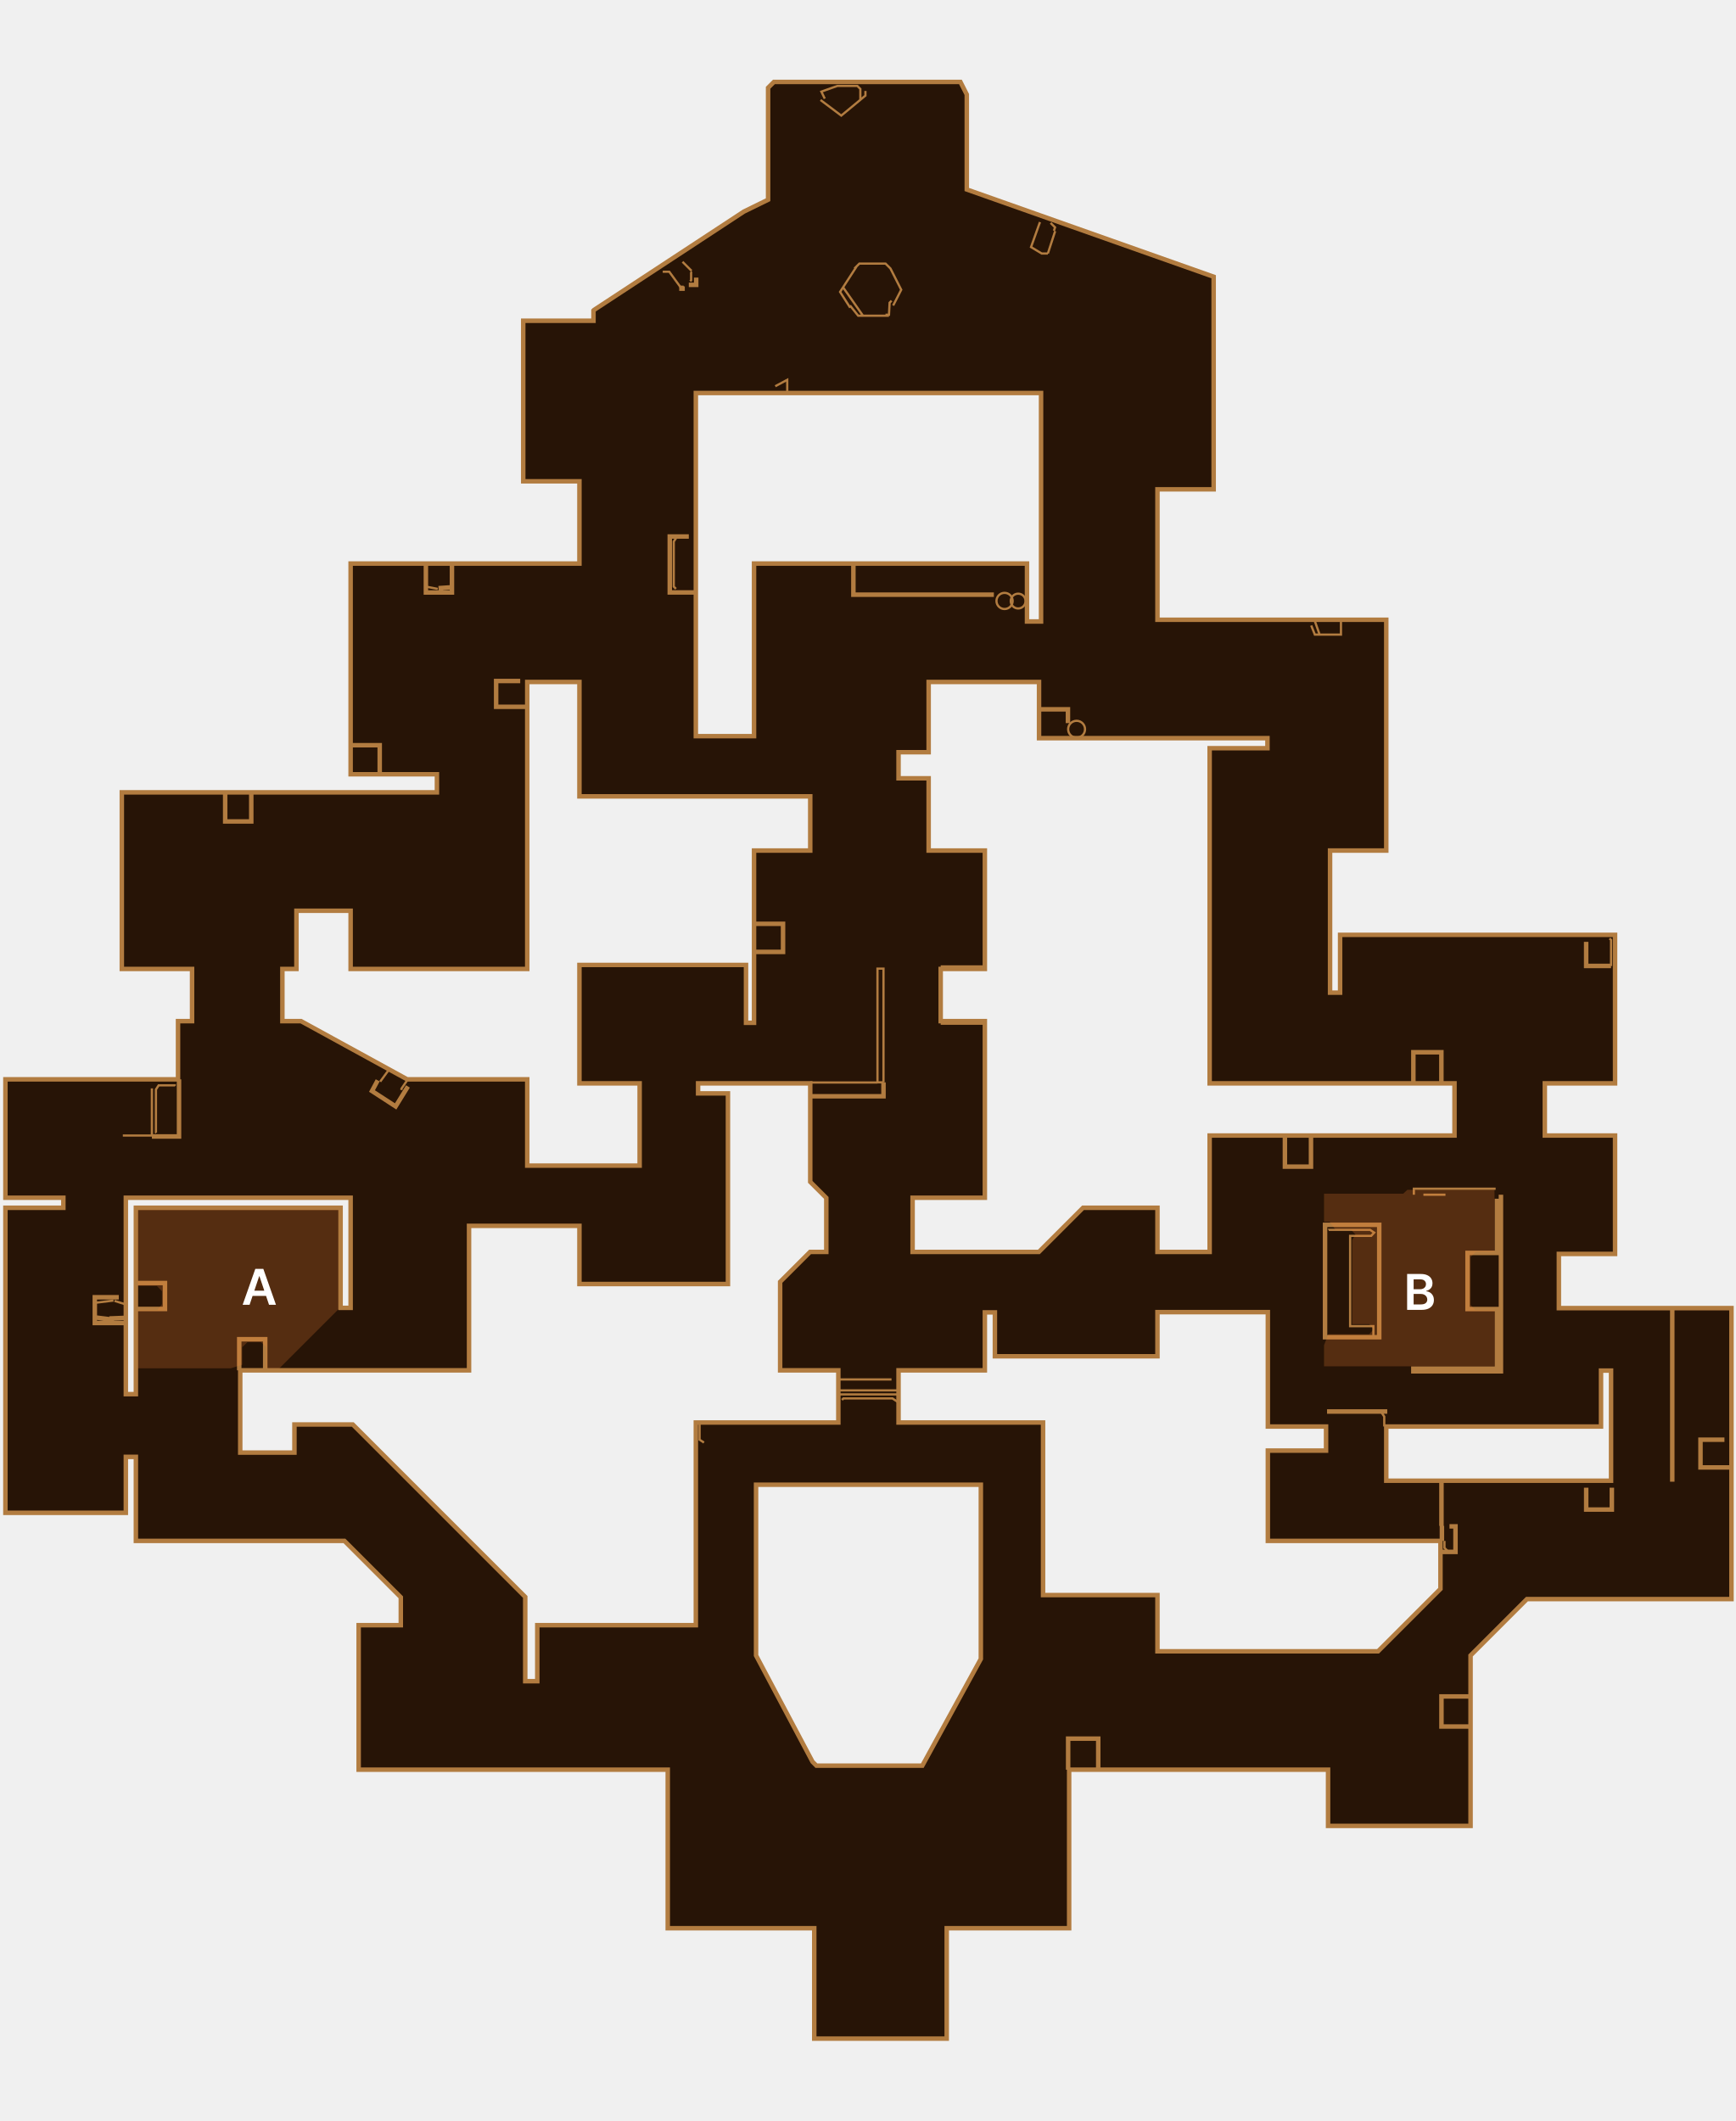
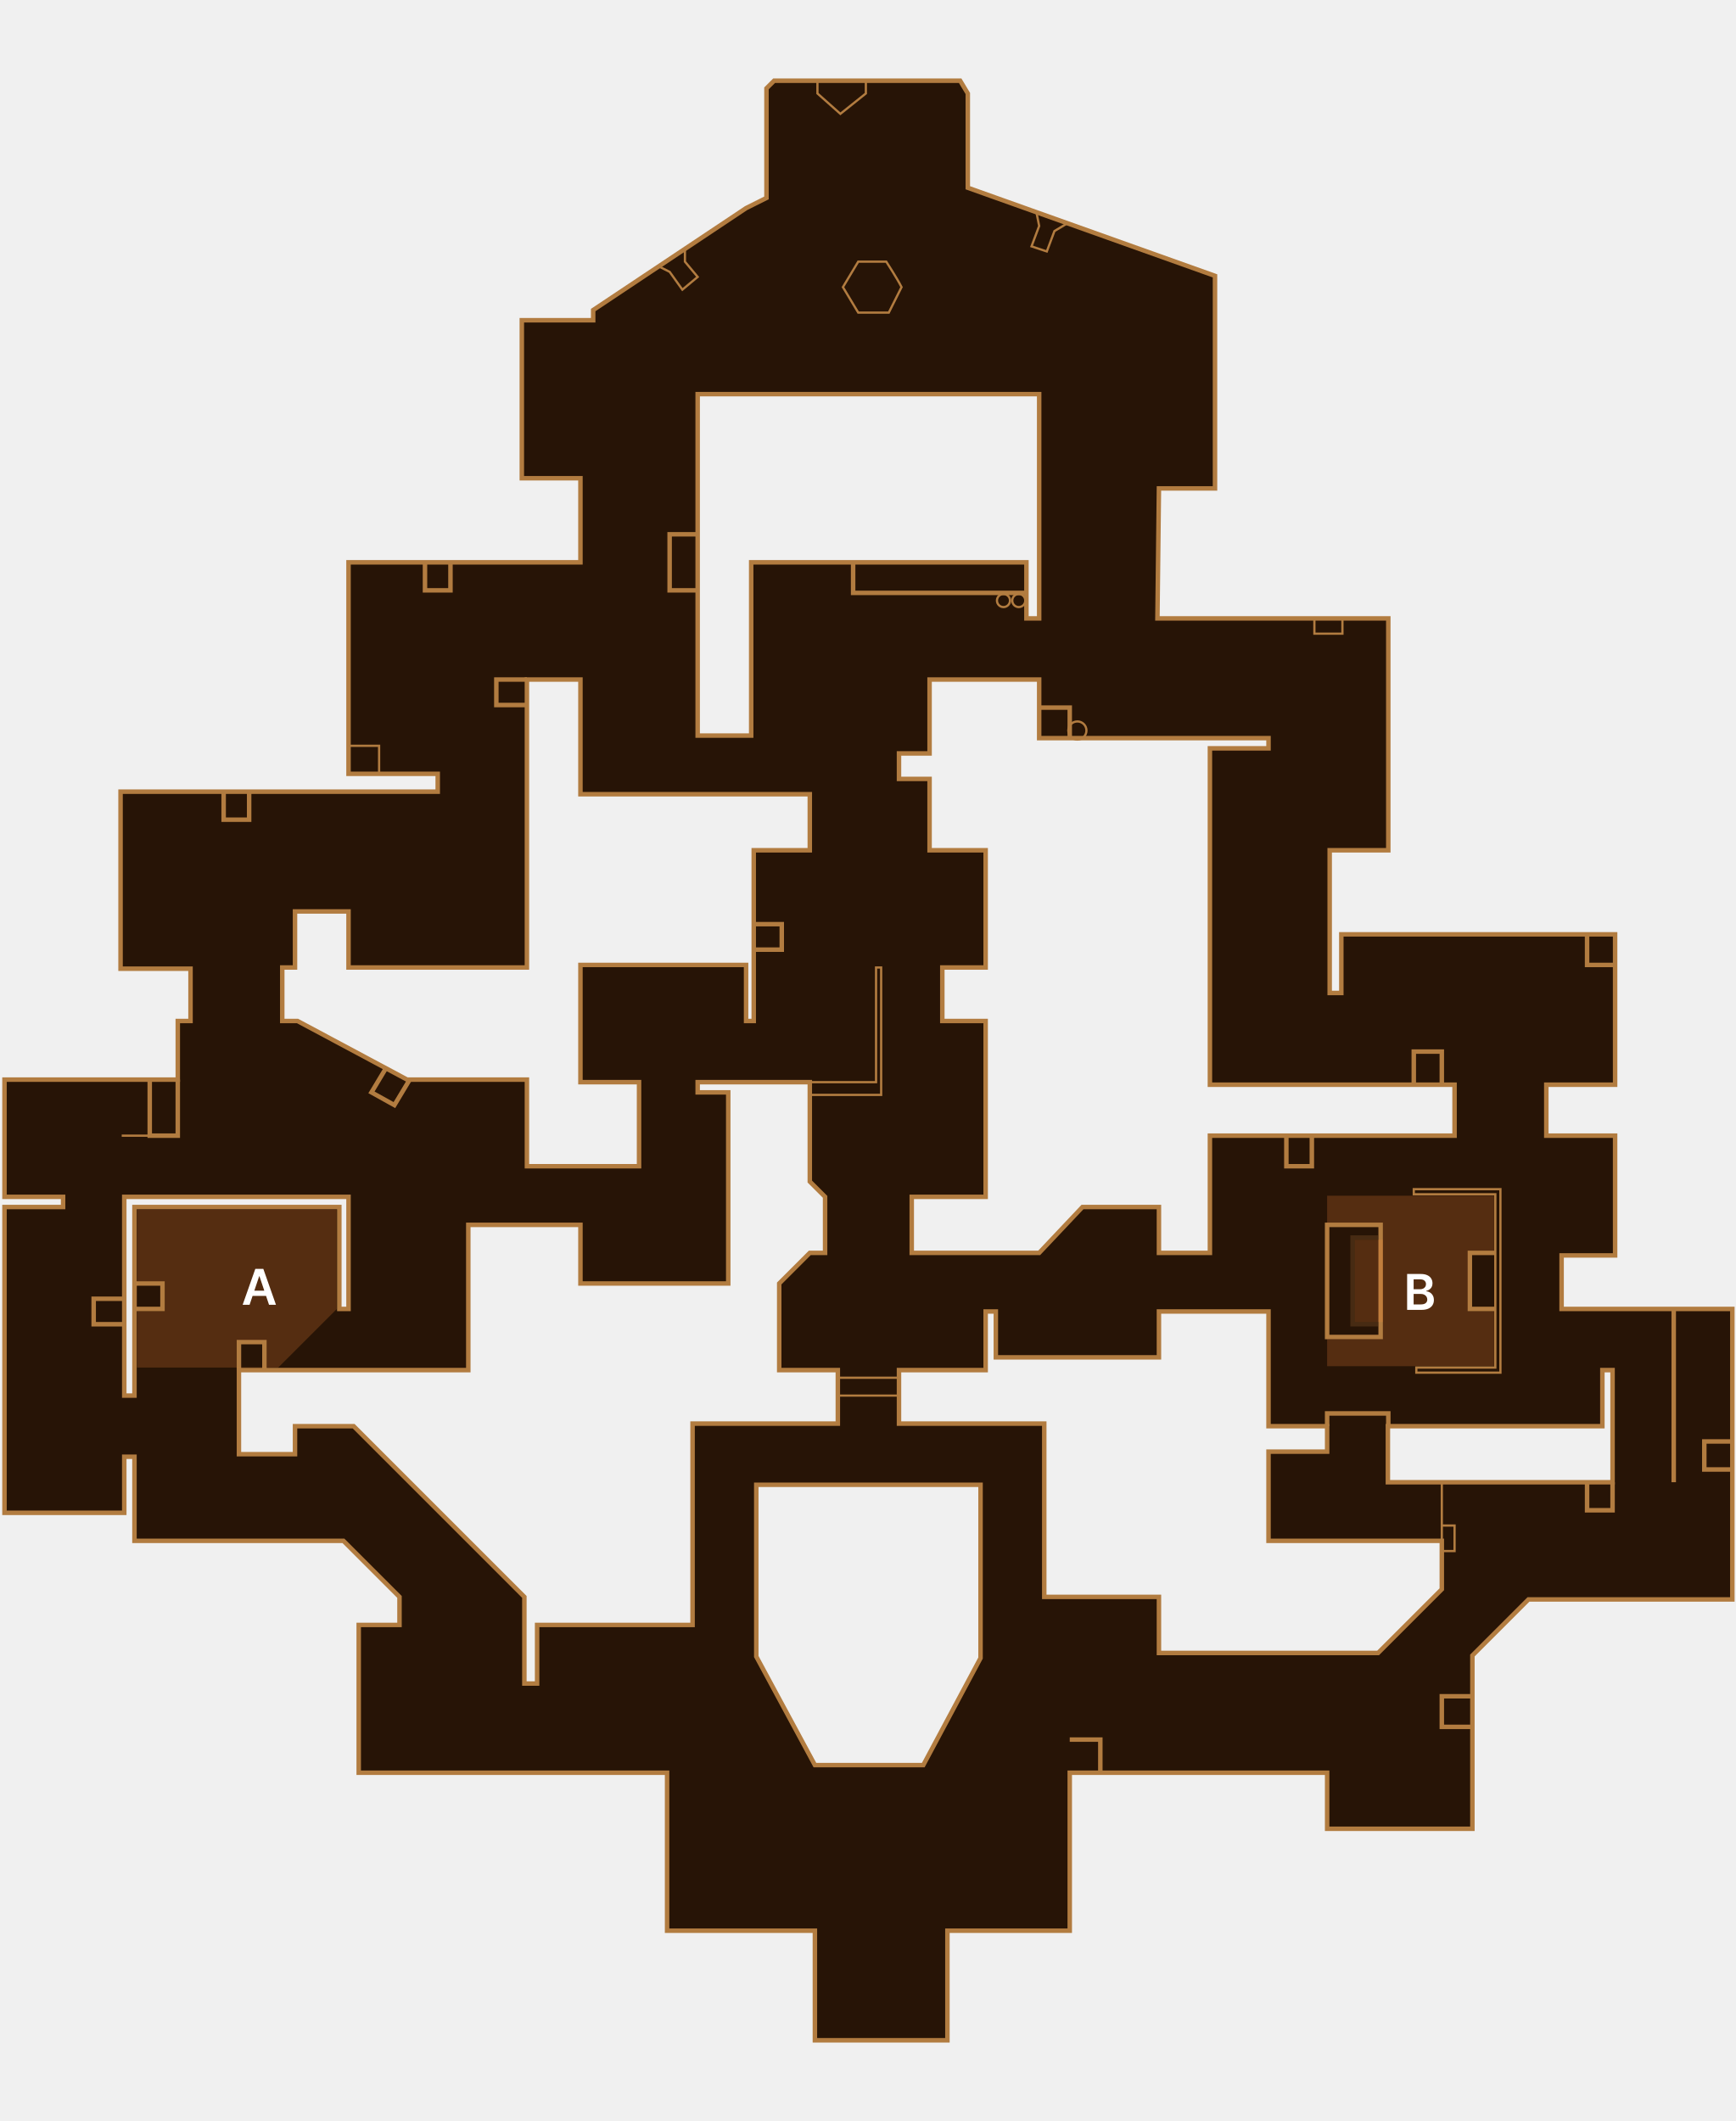
<svg xmlns="http://www.w3.org/2000/svg" width="387" height="473" viewBox="0 0 387 473" fill="none">
-   <path id="Walkable footprint" fill-rule="evenodd" clip-rule="evenodd" d="M340.482 356.614H386.093V291.72H347.605V279.636H360.136V253.231H344.472V241.595H360.136V208.477H298.823V221.366H296.585V189.68H309.116V138.213H258.096V109.122H270.627V61.713L215.58 42.256V21.072L214.159 18.271H172.577L171.273 19.575V44.538L165.876 47.183L132.489 69.103L132.337 69.252V71.529H116.673V107.332H129.204V125.681H78.184V172.673H97.428V176.701H27.164V216.085H42.828V227.721H39.695V240.7H1.206V267.105H14.129V269.343H1.206V337.369H28.059V324.894H30.297V343.635H76.803L89.372 356.204V362.432H79.974V394.655H148.896V430.011H181.566V454.625H211.104V430.011H238.404V394.655H296.137V407.186H327.913V369.183L340.482 356.614ZM78.184 267.105V291.664H75.946V269.343H30.297V310.908H28.059V267.105H78.184ZM53.569 323.943V305.594H104.589V273.371H129.204V286.349H162.322V243.833H155.665V241.595H180.671V263.563L184.252 267.143V279.189H180.633L173.958 285.863V305.594H186.937V317.23H155.161V362.432H119.805V374.918H117.12V356.128L78.67 317.677H65.653V323.943H53.569ZM117.568 259.944V240.7H90.804L67.124 227.721H62.967V216.085H66.1V203.106H78.184V216.085H117.568V152.086H129.204V177.596H180.671V189.68H168.14V228.094H166.35V215.19H129.204V241.595H142.63V259.944H117.568ZM168.14 164.17H155.161V87.64H232.139V138.596H229.006V125.681H168.14V164.17ZM205.663 393.76H182.052L181.175 392.882L168.588 369.182V331.104H218.712V369.95L205.663 393.76ZM258.096 269.343H241.499L231.653 279.189H203.496V267.105H219.607V227.721H209.761V216.085H219.607V189.68H207.076V173.568H200.363V167.75H207.076V152.086H231.691V164.618H282.621V166.855H269.732V241.595H324.333V253.231H269.732V279.189H258.096V269.343ZM200.363 317.23V305.594H219.607V292.671H221.845V302.461H258.096V292.615H282.711V318.125H295.69V323.495H282.711V343.635H321.2V354.337L307.287 368.25H258.096V355.718H232.586V317.23H200.363ZM357.003 305.65H359.241V330.208H309.116V318.125H357.003V305.65Z" fill="#271406" />
-   <path id="Wall outlines" d="M340.482 356.614H386.093V291.72H347.605V279.636H360.136V253.231H344.472V241.595H360.136V208.477H298.823V221.366H296.585V189.68H309.116V138.213H258.096V109.122H270.627V61.713L215.58 42.256V21.072L214.159 18.271H172.577L171.273 19.575V44.538L165.876 47.183L132.489 69.103L132.337 69.252V71.529H116.673V107.332H129.204V125.681H78.184V172.673H97.428V176.701H27.164V216.085H42.828V227.721H39.695V240.7H1.206V267.105H14.129V269.343H1.206V337.369H28.059V324.894H30.297V343.635H76.803L89.372 356.204V362.432H79.974V394.655H148.896V430.011H181.566V454.625H211.104V430.011H238.404V394.655H296.137V407.186H327.913V369.183L340.482 356.614ZM78.184 267.105V291.664H75.946V269.343H30.297V310.908H28.059V267.105H78.184ZM53.569 323.943V305.594H104.589V273.371H129.204V286.349H162.322V243.833H155.665V241.595H180.671V263.563L184.252 267.143V279.189H180.633L173.958 285.863V305.594H186.937V317.23H155.161V362.432H119.805V374.918H117.12V356.128L78.67 317.677H65.653V323.943H53.569ZM117.568 259.944V240.7H90.804L67.124 227.721H62.967V216.085H66.1V203.106H78.184V216.085H117.568V152.086H129.204V177.596H180.671V189.68H168.14V228.094H166.35V215.19H129.204V241.595H142.63V259.944H117.568ZM168.14 164.17H155.161V87.64H232.139V138.596H229.006V125.681H168.14V164.17ZM205.663 393.76H182.052L181.175 392.882L168.588 369.182V331.104H218.712V369.95L205.663 393.76ZM258.096 269.343H241.499L231.653 279.189H203.496V267.105H219.607V227.721H209.761V216.085H219.607V189.68H207.076V173.568H200.363V167.75H207.076V152.086H231.691V164.618H282.621V166.855H269.732V241.595H324.333V253.231H269.732V279.189H258.096V269.343ZM200.363 317.23V305.594H219.607V292.671H221.845V302.461H258.096V292.615H282.711V318.125H295.69V323.495H282.711V343.635H321.2V354.337L307.287 368.25H258.096V355.718H232.586V317.23H200.363ZM357.003 305.65H359.241V330.208H309.116V318.125H357.003V305.65ZM219.607 215.771H209.761M321.423 330.208V340.278M372.891 291.72V330.432M309.34 314.778H295.914M219.607 228.038H209.761M321.527 340.278V343.635" stroke="#B27C40" />
-   <path id="Map details" d="M244.891 394.655V387.724H238.18V394.655M116.001 151.871H110.631V157.625H117.568M53.345 305.594V298.657H59.136V305.594M286.515 253.231V260.166H292.331V253.231M221.621 132.618H190.293V125.681M168.14 212.281H174.608V206.018H168.14M384.527 321.063H379.184V327.247H386.093M321.406 241.595V234.66H315.16V241.595M84.673 172.673V166.184H78.184M151.954 63.697V64.368H152.7M26.493 289.298H21.14V295.038H28.059M359.417 331.775V336.646H353.699V331.775M353.691 210.043V215.412H359.241M50.212 176.701V183.188H56.028V176.701M231.691 158.182H238.137V161.261M94.967 125.681V132.132H100.779V125.681M323.214 340.39H324.555V346.085H321.2M333.808 267.329V279.412H327.242V291.926H333.808V305.224H315.158V305.817H334.688V266.434M180.671 244.474H197.007V241.371M327.913 385.032H321.423V378.319H327.913M153.595 63.525H155.243V61.906M90.964 242.282L88.222 246.735L82.949 243.308L84.225 240.923M33.868 253.438H39.918V240.7M30.297 291.912H36.786V286.125H30.297M155.161 132.12H149.346V119.641H153.595M295.466 273.147H307.55V298.209H295.466V273.147ZM24.216 295.038L24.334 294.183L21.14 293.789M28.059 293.886L24.897 294.012L24.931 295.038M100.779 130.963L98.28 131.129L98.334 132.132" stroke="#B27C40" />
-   <path id="Wall details" d="M200.363 310.964H186.937M292.381 139.491L293.192 141.518H299.015V138.213M322.319 266.434H317.396M233.659 56.536H232.298L229.907 55.101L231.896 49.528M233.659 56.536L235.283 51.544M151.954 64.327L149.237 60.6H147.777M333.507 265.091H315.27V266.434M198.797 307.625H186.937M180.671 241.409H195.664M152.195 58.383L154.209 60.397M27.388 253.231H33.868M175.542 87.64V84.705L172.871 86.134M197.007 241.371H195.664M197.007 241.371V216.01H195.664V241.371M192.979 20.285V21.321L187.592 25.78L182.964 22.299M199.162 68.13L200.96 64.621L198.559 59.879L197.466 58.786H191.624L190.741 59.669L190.819 59.72L187.326 65.096L189.453 68.423L189.68 68.305L191.364 70.41H198.218M33.868 253.438V242.714M322.996 346.085L322.095 345.184V343.635M307.925 314.778L308.668 315.91V318.125M156.975 321.705L155.993 321.061V317.23M187.742 312.189L188.073 311.859H198.997L200.363 312.756M200.363 310.069H186.937M296.272 274.298L296.293 274.266H305.513L306.42 274.888L305.748 275.608H301.06V295.748H306.247V298.209M21.14 290.545L25.308 290.031M25.533 290.103L28.059 290.912M34.862 252.632L34.772 252.543V242.961L35.375 242.042H39.007L39.112 242.148M84.774 241.217L86.767 238.487M90.897 240.75L89.522 242.786V243.088M358.911 209.282L359.241 209.613V215.19H359.017M294.256 141.518L293.084 138.213M150.736 131.314L150.238 130.817V120.782L150.987 119.641M97.615 131.327L94.967 130.818M192.438 70.41L187.992 64.07M198.806 67.059L198.369 67.505L198.23 70.186H197.454M153.982 60.624L154.107 60.728V62.505L153.891 62.719M234.27 49.716L235.257 50.703L235.009 51.455M183.914 22.006L183.152 20.429L186.714 19.166H191.171L191.845 19.839V22.26" stroke="#B27C40" stroke-width="0.5" />
-   <circle id="Detail circle 01" cx="224.002" cy="134.013" r="1.803" stroke="#B27C40" stroke-width="0.5" />
-   <circle id="Detail circle 02" cx="240.065" cy="162.626" r="1.883" stroke="#B27C40" stroke-width="0.5" />
-   <circle id="Detail circle 03" cx="227.036" cy="134.042" r="1.651" stroke="#B27C40" stroke-width="0.5" />
-   <path id="Site overlay 01" fill-rule="evenodd" d="M59.387 305.146V300.363L58.213 299.328H55.171L54.017 300.436V304.334L51.436 305.146H30.744V292.167H35.051L36.115 290.847V287.938L34.973 286.797H30.746V269.79H75.499V291.943L62.297 305.146H59.387Z" fill="#F08234" fill-opacity="0.23" />
-   <path id="Site overlay 02" fill-rule="evenodd" d="M295.242 304.699V299.981L296.199 297.538H305.308L306.343 296.419L305.308 295.3H301.508V276.539L302.27 275.335L301.28 274.266H297.804L296.496 272.473H295.242V266.21H312.893L313.821 265.335H333.255V279.189H329.054L327.913 280.33V290.994L328.948 292.167H333.283V304.699H295.242Z" fill="#F08234" fill-opacity="0.23" />
+   <path d="M181.71 430.564H148.75V395.332H79.989V362.372H89.081V356.121L76.58 343.619H29.981V324.866H27.708V337.368H1V269.176H14.07V266.902H1V240.762H39.642V227.691H42.483V216.028H26.882V176.548H97.606V172.57H77.716V125.403H129.429V106.65H116.358V71.417H132.271V69.144L166.366 46.413L170.912 44.141V19.705L172.617 18H214.102L215.806 20.842V41.867L270.928 61.52V108.923H258.426L258.09 137.905H309.57V189.617H296.5V221.44H299.094V208.37H360.146V241.898H344.804V253.264H360.146V279.973H348.213V291.906H386.287V356.689H340.825L328.323 369.191V407.834H295.932V395.332H238.537V430.564H211.26V455H181.71V430.564ZM167.503 164.046V125.403H228.876V137.905H231.718V87.897H155.569V164.046H167.503ZM269.792 279.404V253.264H324.346V241.898H269.792V166.887H282.862V164.614H231.718V151.544H207.282V168.023H200.463V173.706H207.282V189.618H219.784V215.758H210.123V227.691H219.784V266.902H203.304V279.404H231.718L241.378 269.176H258.426V279.404H269.792ZM142.499 260.083V241.33H129.429V215.189H166.366V227.691H168.071V189.618H180.573V177.116H129.429V151.544H117.495V215.758H77.716V203.256H65.782V215.758H62.941V227.691H66.351L90.786 240.762H117.495V260.083H142.499ZM119.768 375.442V362.372H154.433V317.479H186.824V305.545H173.754V286.224L180.573 279.404H183.982V266.902L180.573 263.493V241.33H155.569V243.604H162.389V286.224H129.429V273.153H104.425V305.545H53.28V324.298H65.782V318.047H78.853L116.927 356.121V375.442H119.768ZM29.981 311.228V269.176H75.667V291.906H77.716V266.902H27.708V311.228H29.981ZM307.297 368.623L321.504 354.416V343.619H282.862V323.729H295.932V318.047H282.862V292.475H258.426V302.703H222.057V292.475H219.784V305.545H200.463V317.479H232.854V356.121H258.426V368.623H307.297ZM359.578 330.549V305.545H357.306V318.047H309.477V330.549H359.578ZM205.881 393.627L218.647 369.76V331.117H168.64V369.417L181.71 393.627H205.881Z" fill="#271406" />
+   <path d="M181.71 430.564H182.21V430.064H181.71V430.564ZM148.75 430.564V431.064H148.25V430.564H148.75ZM148.75 395.332H149.25V394.832H148.75V395.332ZM79.989 395.332V395.832H79.489V395.332H79.989ZM79.989 362.372H79.489V361.872H79.989V362.372ZM89.081 362.372V362.872H89.581V362.372H89.081ZM89.081 356.121H89.581V355.914L89.435 355.767L89.081 356.121ZM76.58 343.619L76.934 343.265L76.787 343.119H76.58V343.619ZM29.981 343.619H29.481V344.119H29.981V343.619ZM29.981 324.866H30.481V324.366H29.981V324.866ZM27.708 324.866V324.366H27.208V324.866H27.708ZM27.708 337.368V337.868H28.208V337.368H27.708ZM1 337.368H0.5V337.868H1V337.368ZM1 269.176V268.676H0.5V269.176H1ZM14.07 269.176V269.676H14.57V269.176H14.07ZM14.07 266.902H14.57V266.402H14.07V266.902ZM1 266.902H0.5V267.402H1V266.902ZM1 240.762V240.262H0.5V240.762H1ZM39.642 240.762V241.262H40.142V240.762H39.642ZM39.642 227.691V227.191H39.142V227.691H39.642ZM42.483 227.691V228.191H42.983V227.691H42.483ZM42.483 216.028H42.983V215.528H42.483V216.028ZM26.882 216.028H26.382V216.528H26.882V216.028ZM26.882 176.548V176.048H26.382V176.548H26.882ZM97.606 176.548V177.048H98.106V176.548H97.606ZM97.606 172.57H98.106V172.07H97.606V172.57ZM77.716 172.57V173.07H77.216V172.57H77.716ZM77.716 125.403V124.903H77.216V125.403H77.716ZM129.429 125.403V125.903H129.929V125.403H129.429ZM129.429 106.65H129.929V106.15H129.429V106.65ZM116.358 106.65H115.858V107.15H116.358V106.65ZM116.358 71.417V70.917H115.858V71.417H116.358ZM132.271 71.417V71.917H132.771V71.417H132.271ZM132.271 69.144L131.993 68.728L131.771 68.877V69.144H132.271ZM166.366 46.413L166.143 45.966L166.115 45.98L166.089 45.997L166.366 46.413ZM170.912 44.141L171.136 44.588L171.412 44.45V44.141H170.912ZM170.912 19.705L170.559 19.352L170.412 19.498V19.705H170.912ZM172.617 18V17.5H172.41L172.264 17.646L172.617 18ZM214.102 18L214.53 17.743L214.385 17.5H214.102V18ZM215.806 20.842H216.306V20.703L216.234 20.585L215.806 20.842ZM215.806 41.867H215.306V42.22L215.638 42.338L215.806 41.867ZM270.928 61.52H271.428V61.167L271.096 61.049L270.928 61.52ZM270.928 108.923V109.423H271.428V108.923H270.928ZM258.426 108.923V108.423H257.932L257.926 108.917L258.426 108.923ZM258.09 137.905L257.59 137.899L257.584 138.405H258.09V137.905ZM309.57 137.905H310.07V137.405H309.57V137.905ZM309.57 189.617V190.117H310.07V189.617H309.57ZM296.5 189.617V189.117H296V189.617H296.5ZM296.5 221.44H296V221.94H296.5V221.44ZM299.094 221.44V221.94H299.594V221.44H299.094ZM299.094 208.37V207.87H298.594V208.37H299.094ZM360.146 208.37H360.646V207.87H360.146V208.37ZM360.146 241.898V242.398H360.646V241.898H360.146ZM344.804 241.898V241.398H344.304V241.898H344.804ZM344.804 253.264H344.304V253.764H344.804V253.264ZM360.146 253.264H360.646V252.764H360.146V253.264ZM360.146 279.973V280.473H360.646V279.973H360.146ZM348.213 279.973V279.473H347.713V279.973H348.213ZM348.213 291.906H347.713V292.406H348.213V291.906ZM386.287 291.906H386.787V291.406H386.287V291.906ZM386.287 356.689V357.189H386.787V356.689H386.287ZM340.825 356.689V356.189H340.618L340.471 356.335L340.825 356.689ZM328.323 369.191L327.969 368.837L327.823 368.984V369.191H328.323ZM328.323 407.834H328.823V408.334H328.323V407.834ZM295.932 407.834H295.432V408.334H295.932V407.834ZM295.932 395.332H296.432V394.832H295.932V395.332ZM238.537 395.332V394.832H238.037V395.332H238.537ZM238.537 430.564H239.037V431.064H238.537V430.564ZM211.26 430.564V430.064H210.76V430.564H211.26ZM211.26 455V455.5H211.76V455H211.26ZM181.71 455H181.21V455.5H181.71V455ZM167.503 164.046V164.546H168.003V164.046H167.503ZM167.503 125.403V124.903H167.003V125.403H167.503ZM228.876 125.403V124.903H229.376V125.403H228.876ZM228.876 137.905H228.376V138.405H228.876V137.905ZM231.718 137.905V138.405H232.218V137.905H231.718ZM231.718 87.897H232.218V87.397H231.718V87.897ZM155.569 87.897V87.397H155.069V87.897H155.569ZM155.569 164.046H155.069V164.546H155.569V164.046ZM269.792 279.404V279.904H270.292V279.404H269.792ZM269.792 253.264V252.764H269.292V253.264H269.792ZM324.346 253.264V253.764H324.846V253.264H324.346ZM324.346 241.898H324.846V241.398H324.346V241.898ZM269.792 241.898H269.292V242.398H269.792V241.898ZM269.792 166.887V166.387H269.292V166.887H269.792ZM282.862 166.887V167.387H283.362V166.887H282.862ZM282.862 164.614H283.362V164.114H282.862V164.614ZM231.718 164.614H231.218V165.114H231.718V164.614ZM231.718 151.544H232.218V151.044H231.718V151.544ZM207.282 151.544V151.044H206.782V151.544H207.282ZM207.282 168.023H207.782V168.523H207.282V168.023ZM200.463 168.023V167.523H199.963V168.023H200.463ZM200.463 173.706H199.963V174.206H200.463V173.706ZM207.282 173.706V173.206H207.782V173.706H207.282ZM207.282 189.618H206.782V190.118H207.282V189.618ZM219.784 189.618H220.284V189.118H219.784V189.618ZM219.784 215.758V216.258H220.284V215.758H219.784ZM210.123 215.758V215.258H209.623V215.758H210.123ZM210.123 227.691H209.623V228.191H210.123V227.691ZM219.784 227.691H220.284V227.191H219.784V227.691ZM219.784 266.902V267.402H220.284V266.902H219.784ZM203.304 266.902V266.402H202.804V266.902H203.304ZM203.304 279.404H202.804V279.904H203.304V279.404ZM231.718 279.404V279.904H231.933L232.081 279.748L231.718 279.404ZM241.378 269.176V268.676H241.162L241.014 268.832L241.378 269.176ZM258.426 269.176H258.926V268.676H258.426V269.176ZM258.426 279.404H257.926V279.904H258.426V279.404ZM142.499 260.083V260.583H142.999V260.083H142.499ZM142.499 241.33H142.999V240.83H142.499V241.33ZM129.429 241.33H128.929V241.83H129.429V241.33ZM129.429 215.189V214.689H128.929V215.189H129.429ZM166.366 215.189H166.866V214.689H166.366V215.189ZM166.366 227.691H165.866V228.191H166.366V227.691ZM168.071 227.691V228.191H168.571V227.691H168.071ZM168.071 189.618V189.118H167.571V189.618H168.071ZM180.573 189.618V190.118H181.073V189.618H180.573ZM180.573 177.116H181.073V176.616H180.573V177.116ZM129.429 177.116H128.929V177.616H129.429V177.116ZM129.429 151.544H129.929V151.044H129.429V151.544ZM117.495 151.544V151.044H116.995V151.544H117.495ZM117.495 215.758V216.258H117.995V215.758H117.495ZM77.716 215.758H77.216V216.258H77.716V215.758ZM77.716 203.256H78.216V202.756H77.716V203.256ZM65.782 203.256V202.756H65.282V203.256H65.782ZM65.782 215.758V216.258H66.282V215.758H65.782ZM62.941 215.758V215.258H62.441V215.758H62.941ZM62.941 227.691H62.441V228.191H62.941V227.691ZM66.351 227.691L66.586 227.251L66.476 227.191H66.351V227.691ZM90.786 240.762L90.55 241.203L90.661 241.262H90.786V240.762ZM117.495 240.762H117.995V240.262H117.495V240.762ZM117.495 260.083H116.995V260.583H117.495V260.083ZM119.768 375.442V375.942H120.268V375.442H119.768ZM119.768 362.372H119.268V361.872H119.768V362.372ZM154.433 362.372V362.872H154.933V362.372H154.433ZM154.433 317.479V316.979H153.933V317.479H154.433ZM186.824 317.479V317.979H187.324V317.479H186.824ZM186.824 305.545H187.324V305.045H186.824V305.545ZM173.754 305.545H173.254V306.045H173.754V305.545ZM173.754 286.224H173.254V286.017L173.4 285.87L173.754 286.224ZM180.573 279.404L180.219 279.05L180.366 278.904H180.573V279.404ZM183.982 279.404V279.904H184.482V279.404H183.982ZM183.982 266.902H184.482V266.695L184.336 266.548L183.982 266.902ZM180.573 263.493L180.219 263.847L180.073 263.7V263.493H180.573ZM180.573 241.33H181.073V240.83H180.573V241.33ZM155.569 241.33V240.83H155.069V241.33H155.569ZM155.569 243.604H155.069V244.104H155.569V243.604ZM162.389 243.604H162.889V243.104H162.389V243.604ZM162.389 286.224V286.724H162.889V286.224H162.389ZM129.429 286.224H128.929V286.724H129.429V286.224ZM129.429 273.153H129.929V272.653H129.429V273.153ZM104.425 273.153V272.653H103.925V273.153H104.425ZM104.425 305.545V306.045H104.925V305.545H104.425ZM53.28 305.545V305.045H52.78V305.545H53.28ZM53.28 324.298H52.78V324.798H53.28V324.298ZM65.782 324.298V324.798H66.282V324.298H65.782ZM65.782 318.047H65.282V317.547H65.782V318.047ZM78.853 318.047V317.547H79.06L79.207 317.693L78.853 318.047ZM116.927 356.121L117.281 355.767L117.427 355.914V356.121H116.927ZM116.927 375.442H116.427V375.942H116.927V375.442ZM29.981 311.228V311.728H30.481V311.228H29.981ZM29.981 269.176V268.676H29.481V269.176H29.981ZM75.667 269.176H76.167V268.676H75.667V269.176ZM75.667 291.906H75.167V292.406H75.667V291.906ZM77.716 291.906V292.406H78.216V291.906H77.716ZM77.716 266.902H78.216V266.402H77.716V266.902ZM27.708 266.902V266.402H27.208V266.902H27.708ZM27.708 311.228H27.208V311.728H27.708V311.228ZM307.297 368.623V369.123H307.504L307.651 368.977L307.297 368.623ZM321.504 354.416L321.858 354.77L322.004 354.623V354.416H321.504ZM321.504 343.619H322.004V343.119H321.504V343.619ZM282.862 343.619H282.362V344.119H282.862V343.619ZM282.862 323.729V323.229H282.362V323.729H282.862ZM295.932 323.729V324.229H296.432V323.729H295.932ZM295.932 318.047H296.432V317.547H295.932V318.047ZM282.862 318.047H282.362V318.547H282.862V318.047ZM282.862 292.475H283.362V291.975H282.862V292.475ZM258.426 292.475V291.975H257.926V292.475H258.426ZM258.426 302.703V303.203H258.926V302.703H258.426ZM222.057 302.703H221.557V303.203H222.057V302.703ZM222.057 292.475H222.557V291.975H222.057V292.475ZM219.784 292.475V291.975H219.284V292.475H219.784ZM219.784 305.545V306.045H220.284V305.545H219.784ZM200.463 305.545V305.045H199.963V305.545H200.463ZM200.463 317.479H199.963V317.979H200.463V317.479ZM232.854 317.479H233.354V316.979H232.854V317.479ZM232.854 356.121H232.354V356.621H232.854V356.121ZM258.426 356.121H258.926V355.621H258.426V356.121ZM258.426 368.623H257.926V369.123H258.426V368.623ZM359.578 330.549V331.049H360.078V330.549H359.578ZM359.578 305.545H360.078V305.045H359.578V305.545ZM357.306 305.545V305.045H356.806V305.545H357.306ZM357.306 318.047V318.547H357.806V318.047H357.306ZM309.477 318.047V317.547H308.977V318.047H309.477ZM309.477 330.549H308.977V331.049H309.477V330.549ZM205.881 393.627V394.127H206.18L206.322 393.863L205.881 393.627ZM218.647 369.76L219.088 369.996L219.147 369.885V369.76H218.647ZM218.647 331.117H219.147V330.617H218.647V331.117ZM168.64 331.117V330.617H168.14V331.117H168.64ZM168.64 369.417H168.14V369.543L168.2 369.655L168.64 369.417ZM181.71 393.627L181.27 393.864L181.412 394.127H181.71V393.627ZM181.71 430.564V430.064H148.75V430.564V431.064H181.71V430.564ZM148.75 430.564H149.25V395.332H148.75H148.25V430.564H148.75ZM148.75 395.332V394.832H79.989V395.332V395.832H148.75V395.332ZM79.989 395.332H80.489V362.372H79.989H79.489V395.332H79.989ZM79.989 362.372V362.872H89.081V362.372V361.872H79.989V362.372ZM89.081 362.372H89.581V356.121H89.081H88.581V362.372H89.081ZM89.081 356.121L89.435 355.767L76.934 343.265L76.58 343.619L76.226 343.973L88.727 356.475L89.081 356.121ZM76.58 343.619V343.119H29.981V343.619V344.119H76.58V343.619ZM29.981 343.619H30.481V324.866H29.981H29.481V343.619H29.981ZM29.981 324.866V324.366H27.708V324.866V325.366H29.981V324.866ZM27.708 324.866H27.208V337.368H27.708H28.208V324.866H27.708ZM27.708 337.368V336.868H1V337.368V337.868H27.708V337.368ZM1 337.368H1.5V269.176H1H0.5V337.368H1ZM1 269.176V269.676H14.07V269.176V268.676H1V269.176ZM14.07 269.176H14.57V266.902H14.07H13.57V269.176H14.07ZM14.07 266.902V266.402H1V266.902V267.402H14.07V266.902ZM1 266.902H1.5V240.762H1H0.5V266.902H1ZM1 240.762V241.262H39.642V240.762V240.262H1V240.762ZM39.642 240.762H40.142V227.691H39.642H39.142V240.762H39.642ZM39.642 227.691V228.191H42.483V227.691V227.191H39.642V227.691ZM42.483 227.691H42.983V216.028H42.483H41.983V227.691H42.483ZM42.483 216.028V215.528H26.882V216.028V216.528H42.483V216.028ZM26.882 216.028H27.382V176.548H26.882H26.382V216.028H26.882ZM26.882 176.548V177.048H97.606V176.548V176.048H26.882V176.548ZM97.606 176.548H98.106V172.57H97.606H97.106V176.548H97.606ZM97.606 172.57V172.07H77.716V172.57V173.07H97.606V172.57ZM77.716 172.57H78.216V125.403H77.716H77.216V172.57H77.716ZM77.716 125.403V125.903H129.429V125.403V124.903H77.716V125.403ZM129.429 125.403H129.929V106.65H129.429H128.929V125.403H129.429ZM129.429 106.65V106.15H116.358V106.65V107.15H129.429V106.65ZM116.358 106.65H116.858V71.417H116.358H115.858V106.65H116.358ZM116.358 71.417V71.917H132.271V71.417V70.917H116.358V71.417ZM132.271 71.417H132.771V69.144H132.271H131.771V71.417H132.271ZM132.271 69.144L132.548 69.561L166.644 46.829L166.366 46.413L166.089 45.997L131.993 68.728L132.271 69.144ZM166.366 46.413L166.59 46.86L171.136 44.588L170.912 44.141L170.689 43.693L166.143 45.966L166.366 46.413ZM170.912 44.141H171.412V19.705H170.912H170.412V44.141H170.912ZM170.912 19.705L171.266 20.059L172.971 18.354L172.617 18L172.264 17.646L170.559 19.352L170.912 19.705ZM172.617 18V18.5H214.102V18V17.5H172.617V18ZM214.102 18L213.673 18.257L215.377 21.099L215.806 20.842L216.234 20.585L214.53 17.743L214.102 18ZM215.806 20.842H215.306V41.867H215.806H216.306V20.842H215.806ZM215.806 41.867L215.638 42.338L270.76 61.99L270.928 61.52L271.096 61.049L215.974 41.396L215.806 41.867ZM270.928 61.52H270.428V108.923H270.928H271.428V61.52H270.928ZM270.928 108.923V108.423H258.426V108.923V109.423H270.928V108.923ZM258.426 108.923L257.926 108.917L257.59 137.899L258.09 137.905L258.59 137.911L258.926 108.929L258.426 108.923ZM258.09 137.905V138.405H309.57V137.905V137.405H258.09V137.905ZM309.57 137.905H309.07V189.617H309.57H310.07V137.905H309.57ZM309.57 189.617V189.117H296.5V189.617V190.117H309.57V189.617ZM296.5 189.617H296V221.44H296.5H297V189.617H296.5ZM296.5 221.44V221.94H299.094V221.44V220.94H296.5V221.44ZM299.094 221.44H299.594V208.37H299.094H298.594V221.44H299.094ZM299.094 208.37V208.87H360.146V208.37V207.87H299.094V208.37ZM360.146 208.37H359.646V241.898H360.146H360.646V208.37H360.146ZM360.146 241.898V241.398H344.804V241.898V242.398H360.146V241.898ZM344.804 241.898H344.304V253.264H344.804H345.304V241.898H344.804ZM344.804 253.264V253.764H360.146V253.264V252.764H344.804V253.264ZM360.146 253.264H359.646V279.973H360.146H360.646V253.264H360.146ZM360.146 279.973V279.473H348.213V279.973V280.473H360.146V279.973ZM348.213 279.973H347.713V291.906H348.213H348.713V279.973H348.213ZM348.213 291.906V292.406H386.287V291.906V291.406H348.213V291.906ZM386.287 291.906H385.787V356.689H386.287H386.787V291.906H386.287ZM386.287 356.689V356.189H340.825V356.689V357.189H386.287V356.689ZM340.825 356.689L340.471 356.335L327.969 368.837L328.323 369.191L328.677 369.545L341.179 357.043L340.825 356.689ZM328.323 369.191H327.823V407.834H328.323H328.823V369.191H328.323ZM328.323 407.834V407.334H295.932V407.834V408.334H328.323V407.834ZM295.932 407.834H296.432V395.332H295.932H295.432V407.834H295.932ZM295.932 395.332V394.832H238.537V395.332V395.832H295.932V395.332ZM238.537 395.332H238.037V430.564H238.537H239.037V395.332H238.537ZM238.537 430.564V430.064H211.26V430.564V431.064H238.537V430.564ZM211.26 430.564H210.76V455H211.26H211.76V430.564H211.26ZM211.26 455V454.5H181.71V455V455.5H211.26V455ZM181.71 455H182.21V430.564H181.71H181.21V455H181.71ZM167.503 164.046H168.003V125.403H167.503H167.003V164.046H167.503ZM167.503 125.403V125.903H228.876V125.403V124.903H167.503V125.403ZM228.876 125.403H228.376V137.905H228.876H229.376V125.403H228.876ZM228.876 137.905V138.405H231.718V137.905V137.405H228.876V137.905ZM231.718 137.905H232.218V87.897H231.718H231.218V137.905H231.718ZM231.718 87.897V87.397H155.569V87.897V88.397H231.718V87.897ZM155.569 87.897H155.069V164.046H155.569H156.069V87.897H155.569ZM155.569 164.046V164.546H167.503V164.046V163.546H155.569V164.046ZM269.792 279.404H270.292V253.264H269.792H269.292V279.404H269.792ZM269.792 253.264V253.764H324.346V253.264V252.764H269.792V253.264ZM324.346 253.264H324.846V241.898H324.346H323.846V253.264H324.346ZM324.346 241.898V241.398H269.792V241.898V242.398H324.346V241.898ZM269.792 241.898H270.292V166.887H269.792H269.292V241.898H269.792ZM269.792 166.887V167.387H282.862V166.887V166.387H269.792V166.887ZM282.862 166.887H283.362V164.614H282.862H282.362V166.887H282.862ZM282.862 164.614V164.114H231.718V164.614V165.114H282.862V164.614ZM231.718 164.614H232.218V151.544H231.718H231.218V164.614H231.718ZM231.718 151.544V151.044H207.282V151.544V152.044H231.718V151.544ZM207.282 151.544H206.782V168.023H207.282H207.782V151.544H207.282ZM207.282 168.023V167.523H200.463V168.023V168.523H207.282V168.023ZM200.463 168.023H199.963V173.706H200.463H200.963V168.023H200.463ZM200.463 173.706V174.206H207.282V173.706V173.206H200.463V173.706ZM207.282 173.706H206.782V189.618H207.282H207.782V173.706H207.282ZM207.282 189.618V190.118H219.784V189.618V189.118H207.282V189.618ZM219.784 189.618H219.284V215.758H219.784H220.284V189.618H219.784ZM219.784 215.758V215.258H210.123V215.758V216.258H219.784V215.758ZM210.123 215.758H209.623V227.691H210.123H210.623V215.758H210.123ZM210.123 227.691V228.191H219.784V227.691V227.191H210.123V227.691ZM219.784 227.691H219.284V266.902H219.784H220.284V227.691H219.784ZM219.784 266.902V266.402H203.304V266.902V267.402H219.784V266.902ZM203.304 266.902H202.804V279.404H203.304H203.804V266.902H203.304ZM203.304 279.404V279.904H231.718V279.404V278.904H203.304V279.404ZM231.718 279.404L232.081 279.748L241.741 269.519L241.378 269.176L241.014 268.832L231.354 279.061L231.718 279.404ZM241.378 269.176V269.676H258.426V269.176V268.676H241.378V269.176ZM258.426 269.176H257.926V279.404H258.426H258.926V269.176H258.426ZM258.426 279.404V279.904H269.792V279.404V278.904H258.426V279.404ZM142.499 260.083H142.999V241.33H142.499H141.999V260.083H142.499ZM142.499 241.33V240.83H129.429V241.33V241.83H142.499V241.33ZM129.429 241.33H129.929V215.189H129.429H128.929V241.33H129.429ZM129.429 215.189V215.689H166.366V215.189V214.689H129.429V215.189ZM166.366 215.189H165.866V227.691H166.366H166.866V215.189H166.366ZM166.366 227.691V228.191H168.071V227.691V227.191H166.366V227.691ZM168.071 227.691H168.571V189.618H168.071H167.571V227.691H168.071ZM168.071 189.618V190.118H180.573V189.618V189.118H168.071V189.618ZM180.573 189.618H181.073V177.116H180.573H180.073V189.618H180.573ZM180.573 177.116V176.616H129.429V177.116V177.616H180.573V177.116ZM129.429 177.116H129.929V151.544H129.429H128.929V177.116H129.429ZM129.429 151.544V151.044H117.495V151.544V152.044H129.429V151.544ZM117.495 151.544H116.995V215.758H117.495H117.995V151.544H117.495ZM117.495 215.758V215.258H77.716V215.758V216.258H117.495V215.758ZM77.716 215.758H78.216V203.256H77.716H77.216V215.758H77.716ZM77.716 203.256V202.756H65.782V203.256V203.756H77.716V203.256ZM65.782 203.256H65.282V215.758H65.782H66.282V203.256H65.782ZM65.782 215.758V215.258H62.941V215.758V216.258H65.782V215.758ZM62.941 215.758H62.441V227.691H62.941H63.441V215.758H62.941ZM62.941 227.691V228.191H66.351V227.691V227.191H62.941V227.691ZM66.351 227.691L66.115 228.132L90.55 241.203L90.786 240.762L91.022 240.321L66.586 227.251L66.351 227.691ZM90.786 240.762V241.262H117.495V240.762V240.262H90.786V240.762ZM117.495 240.762H116.995V260.083H117.495H117.995V240.762H117.495ZM117.495 260.083V260.583H142.499V260.083V259.583H117.495V260.083ZM119.768 375.442H120.268V362.372H119.768H119.268V375.442H119.768ZM119.768 362.372V362.872H154.433V362.372V361.872H119.768V362.372ZM154.433 362.372H154.933V317.479H154.433H153.933V362.372H154.433ZM154.433 317.479V317.979H186.824V317.479V316.979H154.433V317.479ZM186.824 317.479H187.324V305.545H186.824H186.324V317.479H186.824ZM186.824 305.545V305.045H173.754V305.545V306.045H186.824V305.545ZM173.754 305.545H174.254V286.224H173.754H173.254V305.545H173.754ZM173.754 286.224L174.108 286.578L180.927 279.758L180.573 279.404L180.219 279.05L173.4 285.87L173.754 286.224ZM180.573 279.404V279.904H183.982V279.404V278.904H180.573V279.404ZM183.982 279.404H184.482V266.902H183.982H183.482V279.404H183.982ZM183.982 266.902L184.336 266.548L180.927 263.139L180.573 263.493L180.219 263.847L183.628 267.256L183.982 266.902ZM180.573 263.493H181.073V241.33H180.573H180.073V263.493H180.573ZM180.573 241.33V240.83H155.569V241.33V241.83H180.573V241.33ZM155.569 241.33H155.069V243.604H155.569H156.069V241.33H155.569ZM155.569 243.604V244.104H162.389V243.604V243.104H155.569V243.604ZM162.389 243.604H161.889V286.224H162.389H162.889V243.604H162.389ZM162.389 286.224V285.724H129.429V286.224V286.724H162.389V286.224ZM129.429 286.224H129.929V273.153H129.429H128.929V286.224H129.429ZM129.429 273.153V272.653H104.425V273.153V273.653H129.429V273.153ZM104.425 273.153H103.925V305.545H104.425H104.925V273.153H104.425ZM104.425 305.545V305.045H53.28V305.545V306.045H104.425V305.545ZM53.28 305.545H52.78V324.298H53.28H53.78V305.545H53.28ZM53.28 324.298V324.798H65.782V324.298V323.798H53.28V324.298ZM65.782 324.298H66.282V318.047H65.782H65.282V324.298H65.782ZM65.782 318.047V318.547H78.853V318.047V317.547H65.782V318.047ZM78.853 318.047L78.499 318.401L116.573 356.475L116.927 356.121L117.281 355.767L79.207 317.693L78.853 318.047ZM116.927 356.121H116.427V375.442H116.927H117.427V356.121H116.927ZM116.927 375.442V375.942H119.768V375.442V374.942H116.927V375.442ZM29.981 311.228H30.481V269.176H29.981H29.481V311.228H29.981ZM29.981 269.176V269.676H75.667V269.176V268.676H29.981V269.176ZM75.667 269.176H75.167V291.906H75.667H76.167V269.176H75.667ZM75.667 291.906V292.406H77.716V291.906V291.406H75.667V291.906ZM77.716 291.906H78.216V266.902H77.716H77.216V291.906H77.716ZM77.716 266.902V266.402H27.708V266.902V267.402H77.716V266.902ZM27.708 266.902H27.208V311.228H27.708H28.208V266.902H27.708ZM27.708 311.228V311.728H29.981V311.228V310.728H27.708V311.228ZM307.297 368.623L307.651 368.977L321.858 354.77L321.504 354.416L321.15 354.062L306.943 368.269L307.297 368.623ZM321.504 354.416H322.004V343.619H321.504H321.004V354.416H321.504ZM321.504 343.619V343.119H282.862V343.619V344.119H321.504V343.619ZM282.862 343.619H283.362V323.729H282.862H282.362V343.619H282.862ZM282.862 323.729V324.229H295.932V323.729V323.229H282.862V323.729ZM295.932 323.729H296.432V318.047H295.932H295.432V323.729H295.932ZM295.932 318.047V317.547H282.862V318.047V318.547H295.932V318.047ZM282.862 318.047H283.362V292.475H282.862H282.362V318.047H282.862ZM282.862 292.475V291.975H258.426V292.475V292.975H282.862V292.475ZM258.426 292.475H257.926V302.703H258.426H258.926V292.475H258.426ZM258.426 302.703V302.203H222.057V302.703V303.203H258.426V302.703ZM222.057 302.703H222.557V292.475H222.057H221.557V302.703H222.057ZM222.057 292.475V291.975H219.784V292.475V292.975H222.057V292.475ZM219.784 292.475H219.284V305.545H219.784H220.284V292.475H219.784ZM219.784 305.545V305.045H200.463V305.545V306.045H219.784V305.545ZM200.463 305.545H199.963V317.479H200.463H200.963V305.545H200.463ZM200.463 317.479V317.979H232.854V317.479V316.979H200.463V317.479ZM232.854 317.479H232.354V356.121H232.854H233.354V317.479H232.854ZM232.854 356.121V356.621H258.426V356.121V355.621H232.854V356.121ZM258.426 356.121H257.926V368.623H258.426H258.926V356.121H258.426ZM258.426 368.623V369.123H307.297V368.623V368.123H258.426V368.623ZM359.578 330.549H360.078V305.545H359.578H359.078V330.549H359.578ZM359.578 305.545V305.045H357.306V305.545V306.045H359.578V305.545ZM357.306 305.545H356.806V318.047H357.306H357.806V305.545H357.306ZM357.306 318.047V317.547H309.477V318.047V318.547H357.306V318.047ZM309.477 318.047H308.977V330.549H309.477H309.977V318.047H309.477ZM309.477 330.549V331.049H359.578V330.549V330.049H309.477V330.549ZM205.881 393.627L206.322 393.863L219.088 369.996L218.647 369.76L218.207 369.524L205.44 393.391L205.881 393.627ZM218.647 369.76H219.147V331.117H218.647H218.147V369.76H218.647ZM218.647 331.117V330.617H168.64V331.117V331.617H218.647V331.117ZM168.64 331.117H168.14V369.417H168.64H169.14V331.117H168.64ZM168.64 369.417L168.2 369.655L181.27 393.864L181.71 393.627L182.15 393.389L169.08 369.179L168.64 369.417ZM181.71 393.627V394.127H205.881V393.627V393.127H181.71V393.627Z" fill="#B27C40" />
+   <path d="M309.571 318.047V315.206H295.932V318.047M359.578 330.549V336.8H353.896V330.549M386.287 327.707H380.036V321.457H386.287M373.217 291.906V330.549M292.522 253.264V260.083H286.84V253.264M321.504 241.899V234.511H315.253V241.899M360.147 215.19H353.896V208.371M238.537 164.614V157.795H231.718M91.355 240.762L87.945 246.445L82.831 243.603L86.24 237.921M27.708 295.316H20.889V289.633H27.708M29.982 291.906H36.233V286.224H29.982M53.281 305.545V299.294H58.963V305.545M168.071 211.78H174.322V206.098H168.071M190.234 125.403V132.222H228.876M155.569 131.654H149.318V119.152H155.569M100.447 125.403V131.654H94.764V125.403M117.495 151.544H110.676V157.226H117.495M55.554 176.548V182.798H49.871V176.548M39.642 240.762V253.264H33.391V240.762M307.866 298.157H295.932V273.154H307.866V298.157ZM328.323 385.103H321.504V378.284H328.323M245.356 395.332V387.944H238.537" stroke="#B27C40" />
+   <path d="M180.573 244.172H196.485V215.758H195.348V241.33H180.573M237.969 49.823L235.127 51.528L233.423 56.074L230.013 54.938L231.718 50.392L231.149 47.55M193.075 18V20.841L187.393 25.388L182.278 20.841V18M152.728 55.506V58.347L155.57 61.757L152.16 64.598L149.319 60.62L147.045 59.484M299.342 137.905V141.315H293.091V137.905M321.504 343.619C321.504 343.443 321.504 342.069 321.504 340.209M321.504 330.549C321.504 333.103 321.504 337.265 321.504 340.209M321.504 345.892H324.346V340.209H321.504M200.463 311.228H186.824M186.824 307.25H200.463M84.536 172.57V166.319H77.716M33.391 253.264H27.14M198.19 69.713L201.031 64.03C200.084 62.136 197.622 58.347 197.622 58.347C197.622 58.347 193.265 58.347 191.371 58.347L187.961 64.03L191.371 69.713H198.19ZM315.822 306.113H334.575V265.198H315.254V266.334H333.438V304.977H315.822V306.113Z" stroke="#B27C40" stroke-width="0.5" />
+   <path d="M333.438 291.906H327.755V279.404H333.438" stroke="#B27C40" />
+   <path d="M307.297 295.316H301.615V275.995H307.297" stroke="#B27C40" stroke-opacity="0.23" />
+   <path d="M30.549 269.744H75.085V291.931L62.037 304.977H30.549V269.744ZM36.733 292.406V285.724H30.618V292.406H36.733ZM59.463 304.908V298.794H52.781V304.908H59.463Z" fill="#F08234" fill-opacity="0.23" />
  <path d="M59.988 290.973H61.535L58.719 282.973H56.93L54.109 290.973H55.656L57.793 284.613H57.855L59.988 290.973ZM59.938 287.836H55.719V289H59.938V287.836Z" fill="white" />
+   <path d="M295.932 266.654H333.154V278.904H327.255V292.406H333.154V304.672H295.932V266.654ZM308.366 298.657V294.815H302.115V276.495H308.366V272.653H296V298.657H308.366Z" fill="#F08234" fill-opacity="0.23" />
  <path d="M313.769 292.109V284.109H316.832C317.41 284.109 317.89 284.2 318.273 284.383C318.658 284.562 318.946 284.808 319.136 285.121C319.329 285.433 319.425 285.788 319.425 286.183C319.425 286.509 319.363 286.788 319.238 287.019C319.113 287.249 318.945 287.435 318.734 287.578C318.523 287.721 318.287 287.824 318.027 287.887V287.965C318.311 287.98 318.583 288.068 318.843 288.226C319.106 288.383 319.321 288.604 319.488 288.891C319.654 289.177 319.738 289.523 319.738 289.93C319.738 290.344 319.638 290.716 319.437 291.047C319.236 291.375 318.934 291.634 318.531 291.824C318.127 292.014 317.619 292.109 317.007 292.109H313.769ZM315.218 290.898H316.777C317.303 290.898 317.682 290.798 317.914 290.598C318.148 290.394 318.265 290.134 318.265 289.816C318.265 289.579 318.207 289.366 318.089 289.176C317.972 288.983 317.806 288.832 317.589 288.723C317.373 288.611 317.115 288.555 316.816 288.555H315.218V290.898ZM315.218 287.512H316.652C316.902 287.512 317.127 287.466 317.328 287.375C317.528 287.281 317.686 287.15 317.8 286.98C317.917 286.808 317.976 286.605 317.976 286.371C317.976 286.061 317.867 285.806 317.648 285.605C317.432 285.405 317.11 285.305 316.683 285.305H315.218V287.512Z" fill="white" />
+   <circle cx="240.242" cy="162.909" r="2.023" transform="rotate(180 240.242 162.909)" stroke="#B27C40" stroke-width="0.5" />
+   <circle cx="227.171" cy="133.927" r="1.455" transform="rotate(180 227.171 133.927)" stroke="#B27C40" stroke-width="0.5" />
+   <circle cx="223.762" cy="133.927" r="1.455" transform="rotate(180 223.762 133.927)" stroke="#B27C40" stroke-width="0.5" />
</svg>
